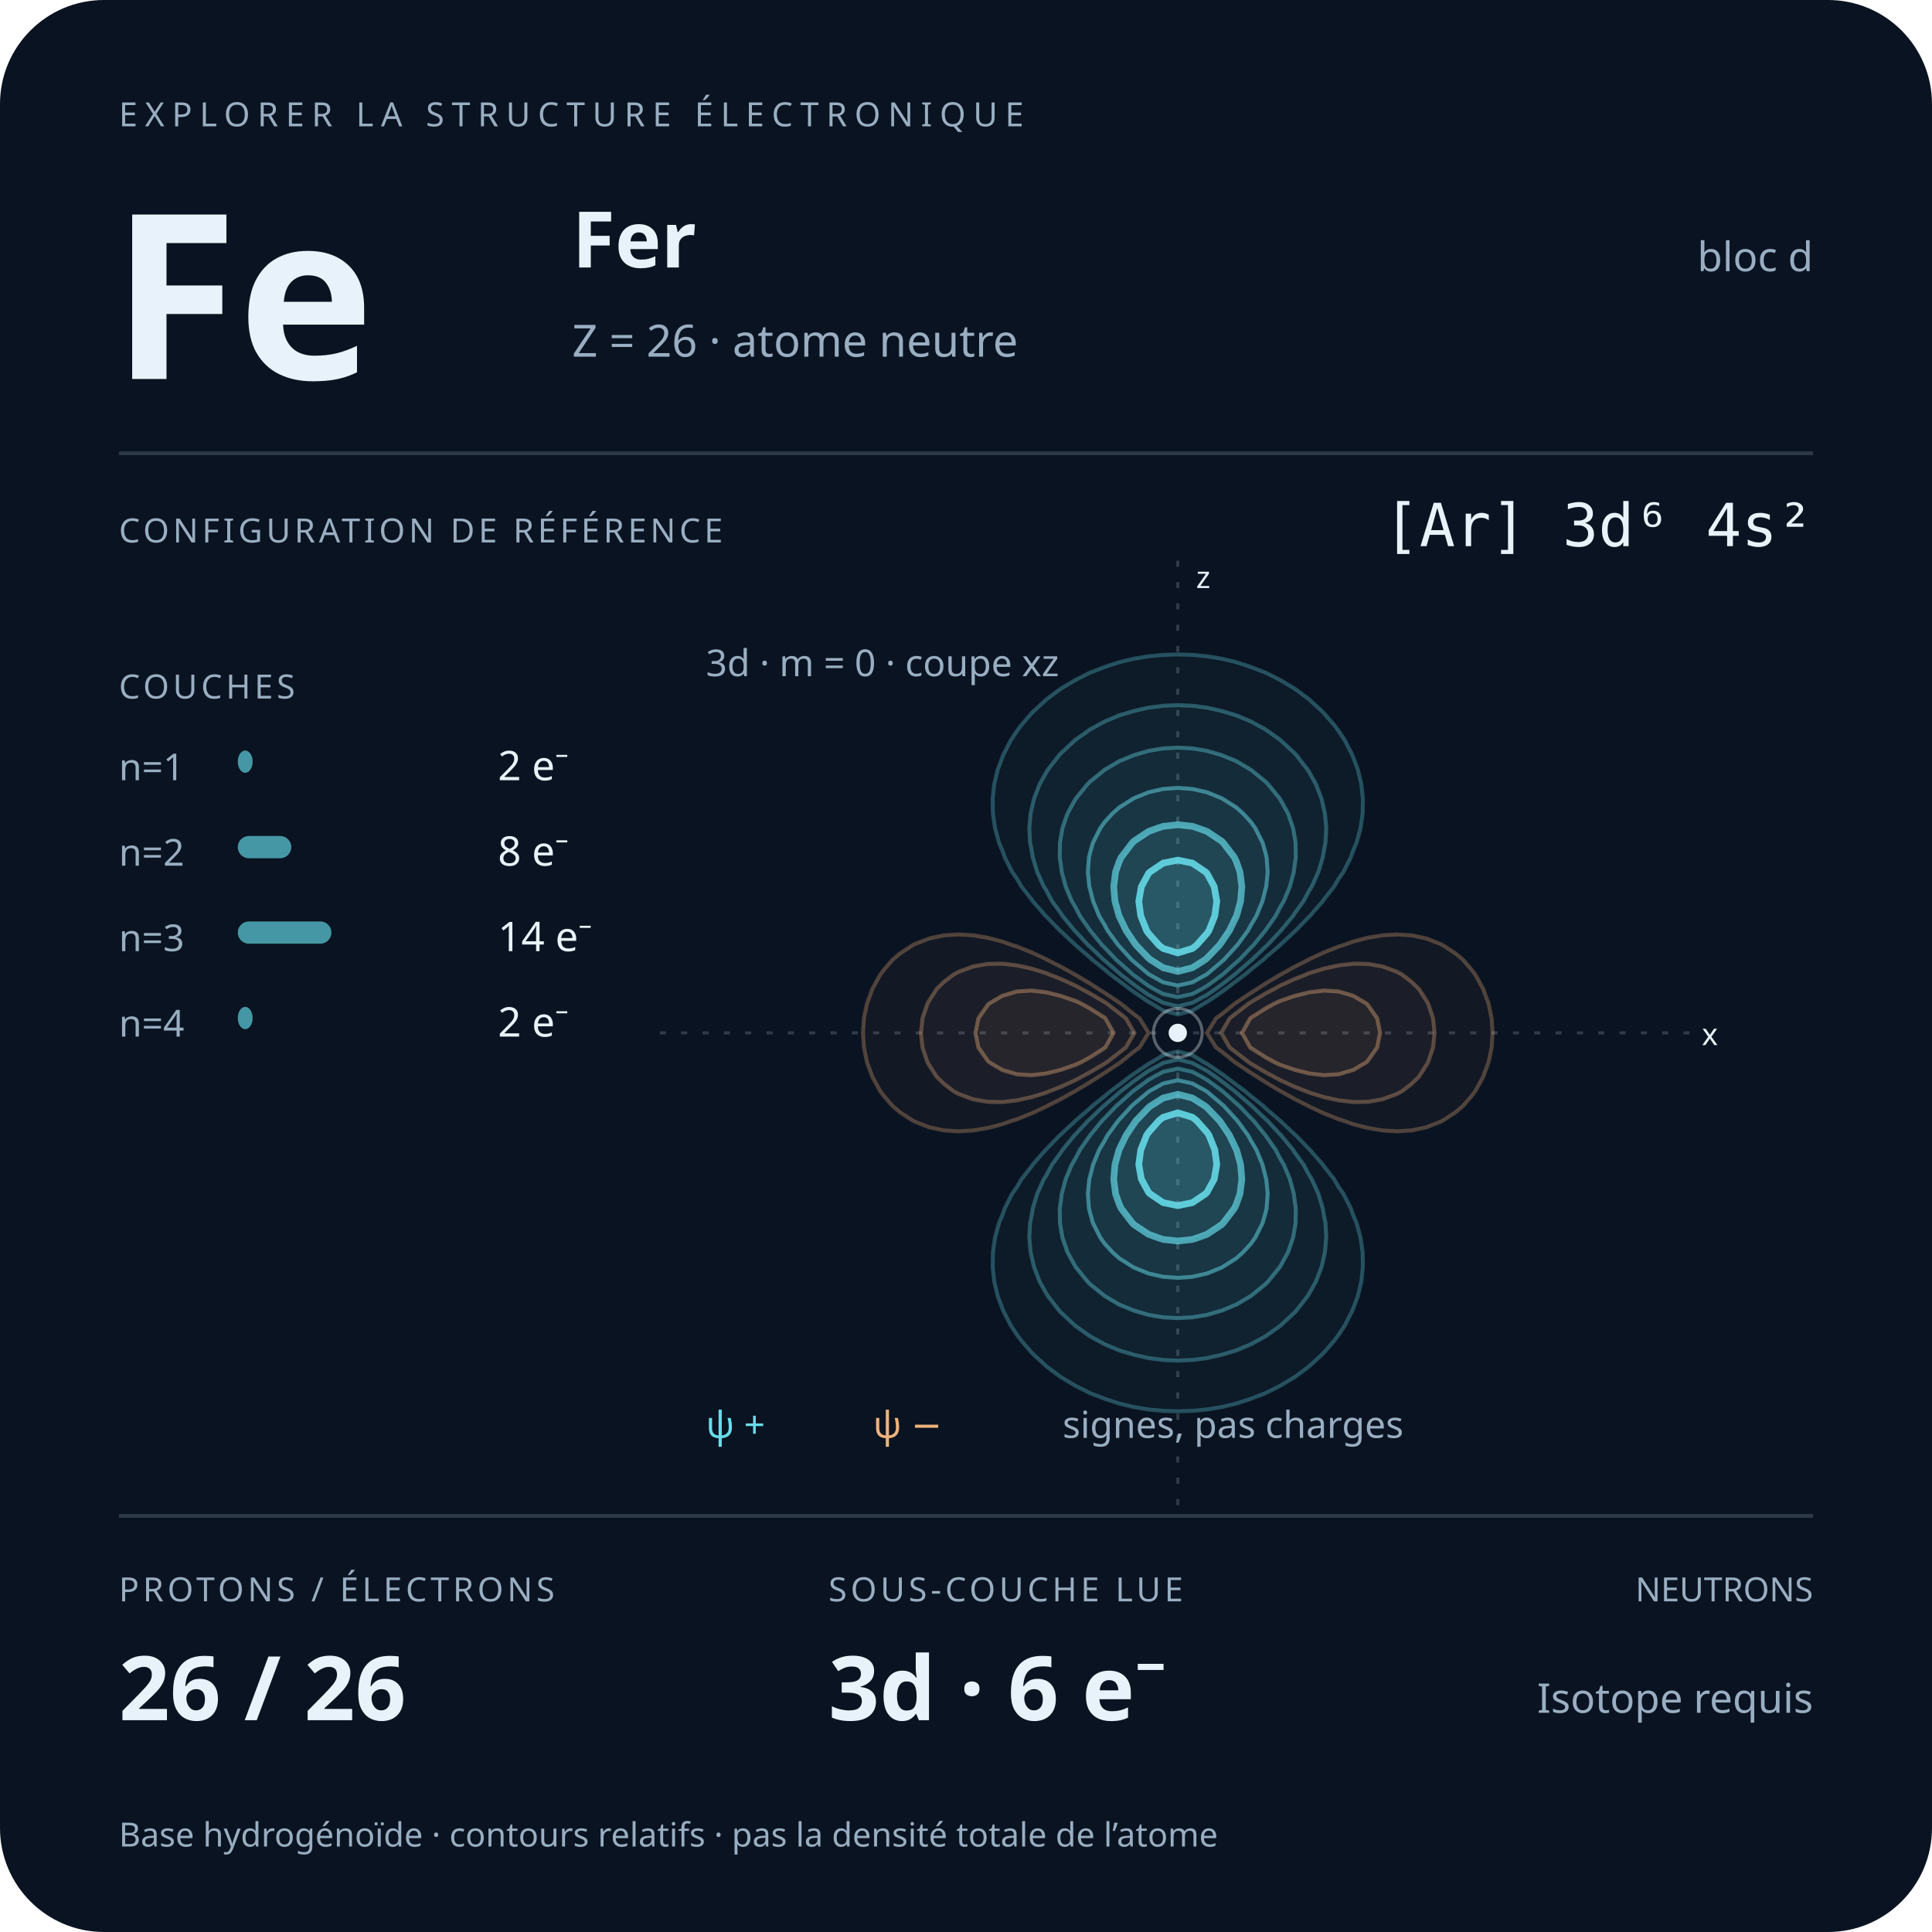
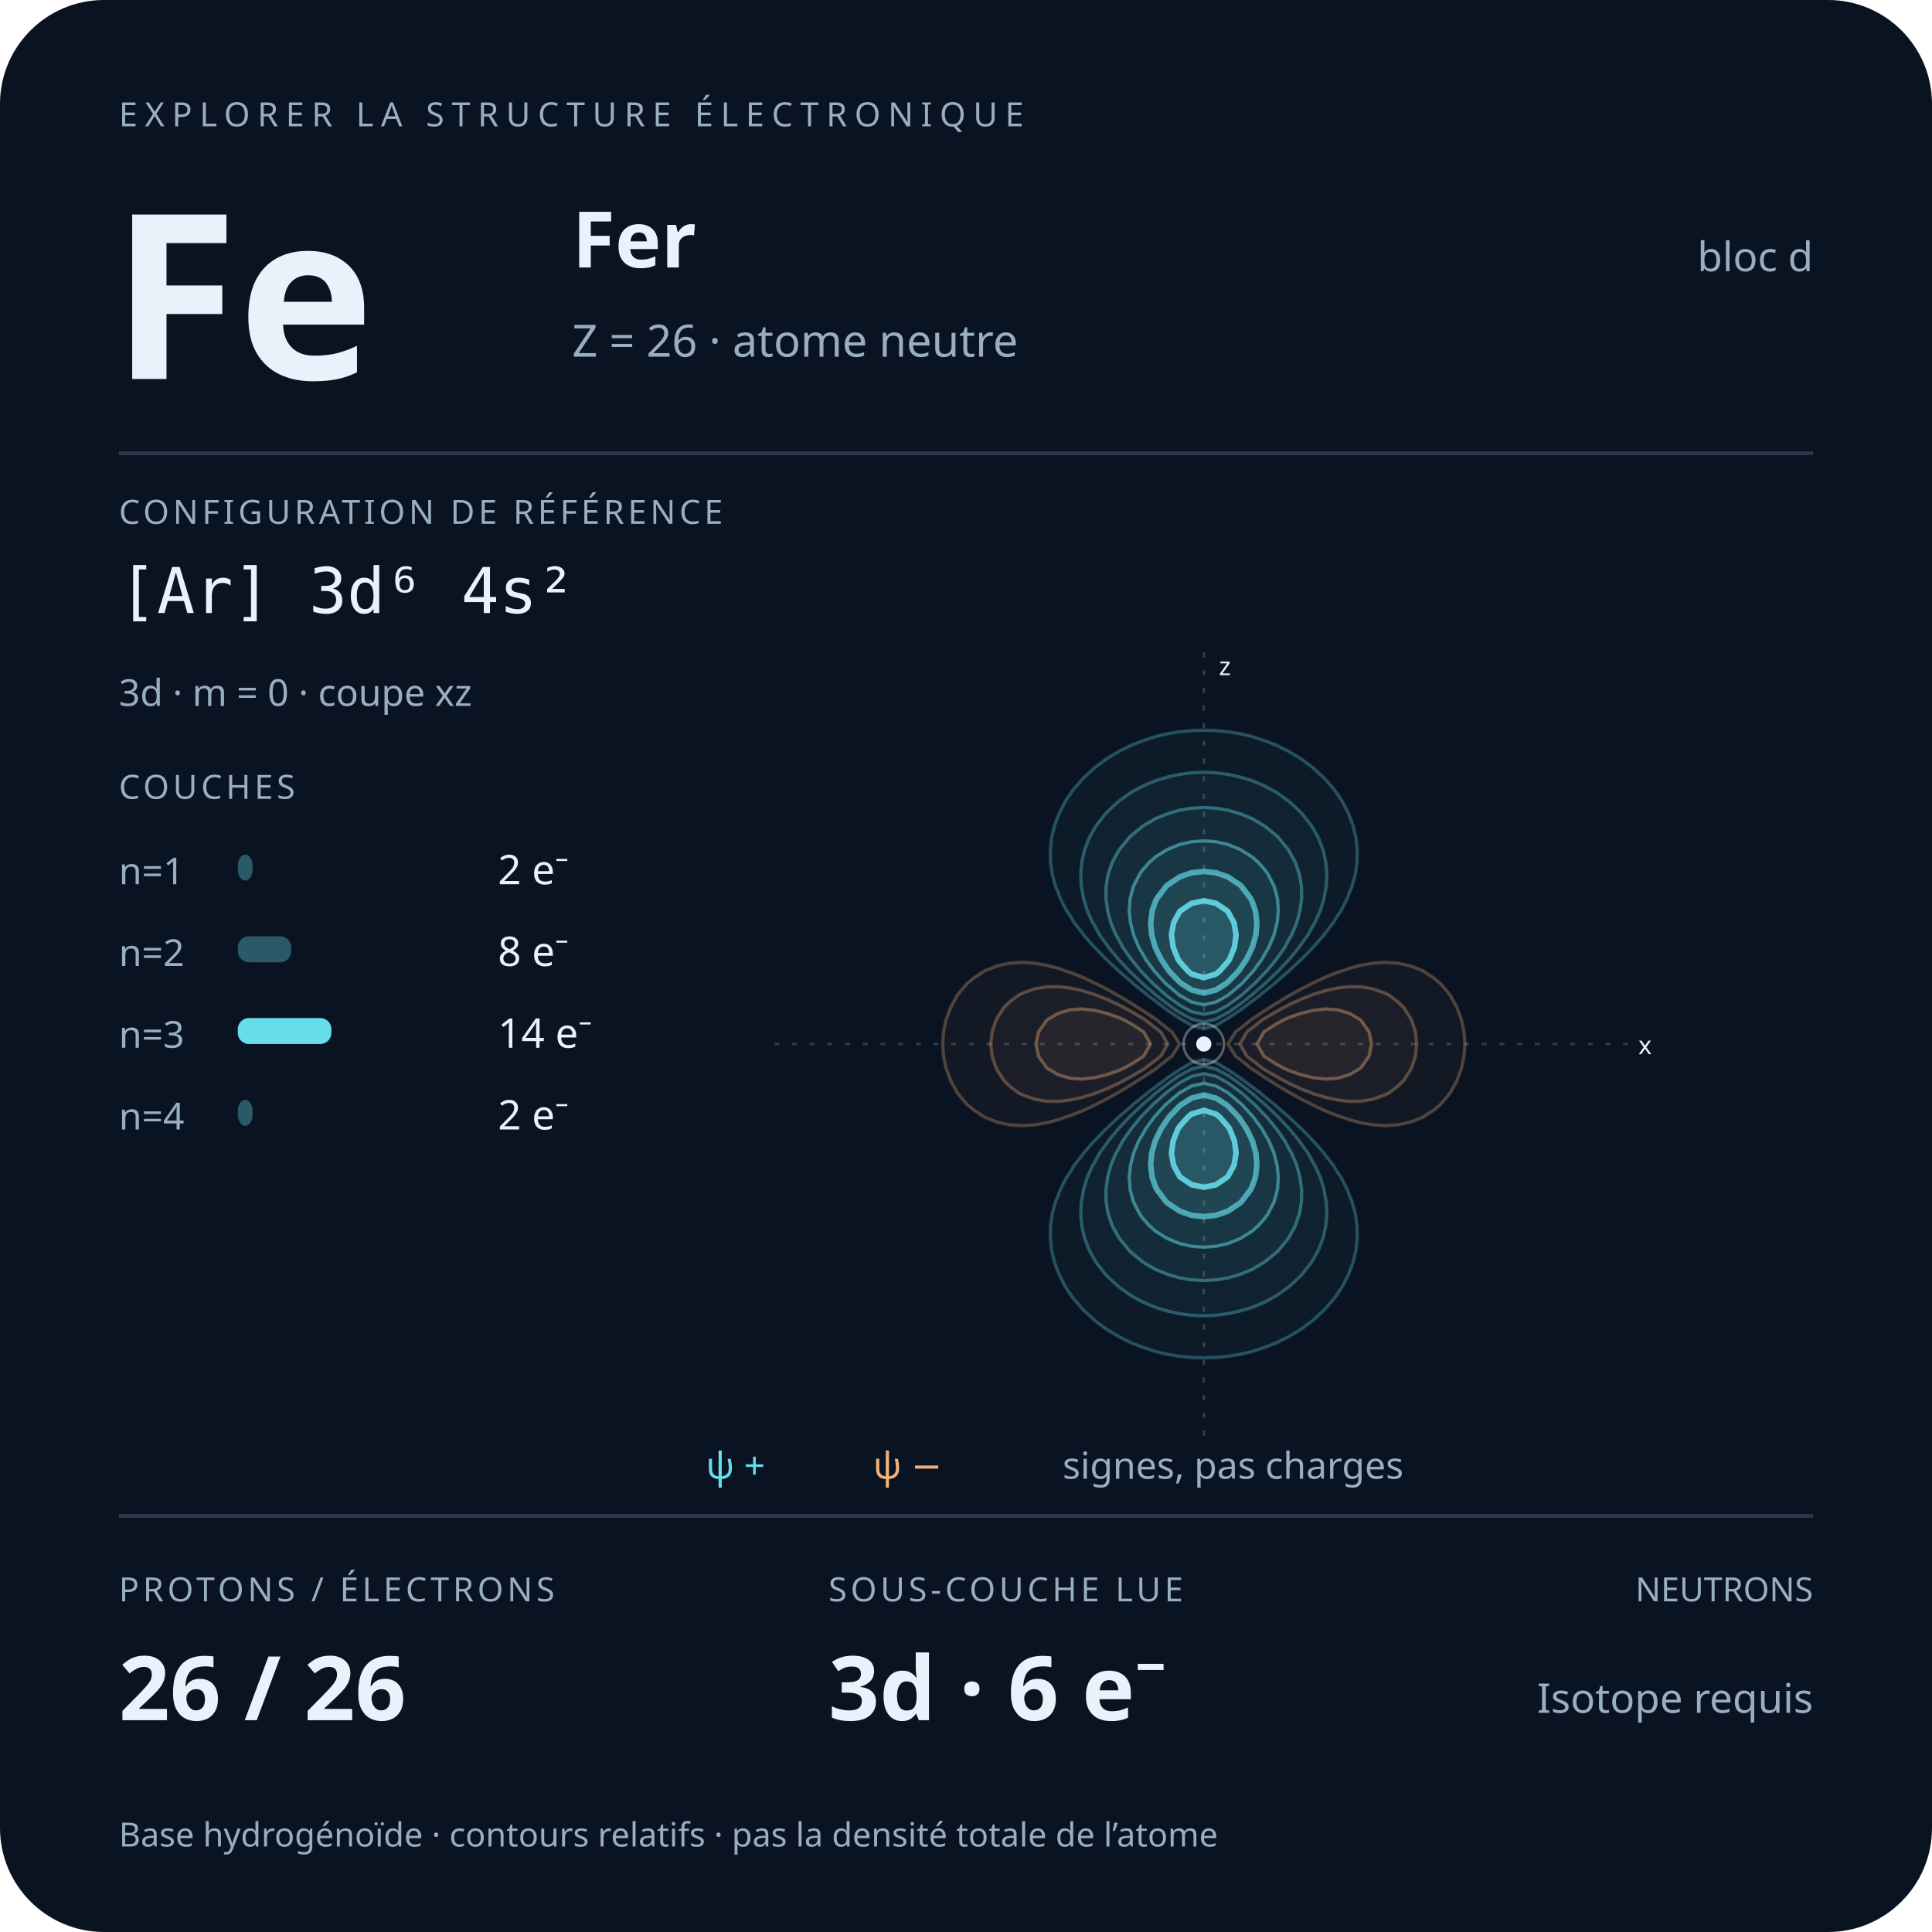
<svg role="img" aria-label="Analyseur atomique : Fer" viewBox="0 0 520 520" style="display:block;width:100%;height:100%;color:#e8f2fa;font-family:ui-sans-serif,system-ui,sans-serif">
  <rect width="520" height="520" rx="28" fill="#0a1321" />
  <g fill="#e8f2fa">
    <text x="32" y="34" fill="#99aec1" font-size="9" letter-spacing="2">EXPLORER LA STRUCTURE ÉLECTRONIQUE</text>
    <text x="30" y="102" font-size="62" font-weight="650">Fe</text>
    <text x="154" y="72" font-size="21" font-weight="600">Fer</text>
    <text x="154" y="96" font-size="12" fill="#99aec1">Z = 26 · atome neutre</text>
    <text x="488" y="73" text-anchor="end" font-size="11" fill="#99aec1">bloc d</text>
  </g>
  <g>
    <path d="M32 122H488" stroke="#99aec1" stroke-opacity=".25" />
-     <text x="32" y="146" font-size="9" letter-spacing="1" fill="#99aec1">CONFIGURATION DE RÉFÉRENCE</text>
-     <text x="488" y="147" text-anchor="end" fill="#e8f2fa" font-size="16" font-family="ui-monospace,monospace">[Ar] 3d⁶ 4s²</text>
+     <text x="32" y="141" font-size="9" letter-spacing="1" fill="#99aec1">CONFIGURATION DE RÉFÉRENCE</text>
+     <text x="32" y="165" fill="#e8f2fa" font-size="17" font-family="ui-monospace,monospace">[Ar] 3d⁶ 4s²</text>
  </g>
  <g fill="#99aec1">
-     <text x="32" y="188" font-size="9" letter-spacing="1">COUCHES</text>
-     <g transform="translate(32 210)">
+     <text x="32" y="215" font-size="9" letter-spacing="1">COUCHES</text>
+     <g transform="translate(32 238)">
      <text font-size="10">n=1</text>
-       <rect x="32" y="-8" width="4" height="6" rx="3" fill="#67ddeb" fill-opacity=".65" />
+       <rect x="32" y="-8" width="4" height="7" rx="3" fill="#67ddeb" fill-opacity="0.35" />
      <text x="102" font-size="11" fill="#e8f2fa">2 e⁻</text>
    </g>
-     <g transform="translate(32 233)">
+     <g transform="translate(32 260)">
      <text font-size="10">n=2</text>
-       <rect x="32" y="-8" width="14.4" height="6" rx="3" fill="#67ddeb" fill-opacity=".65" />
+       <rect x="32" y="-8" width="14.4" height="7" rx="3" fill="#67ddeb" fill-opacity="0.35" />
      <text x="102" font-size="11" fill="#e8f2fa">8 e⁻</text>
    </g>
-     <g transform="translate(32 256)">
+     <g transform="translate(32 282)">
      <text font-size="10">n=3</text>
-       <rect x="32" y="-8" width="25.2" height="6" rx="3" fill="#67ddeb" fill-opacity=".65" />
+       <rect x="32" y="-8" width="25.2" height="7" rx="3" fill="#67ddeb" fill-opacity="1" />
      <text x="102" font-size="11" fill="#e8f2fa">14 e⁻</text>
    </g>
-     <g transform="translate(32 279)">
+     <g transform="translate(32 304)">
      <text font-size="10">n=4</text>
-       <rect x="32" y="-8" width="4" height="6" rx="3" fill="#67ddeb" fill-opacity=".65" />
+       <rect x="32" y="-8" width="4" height="7" rx="3" fill="#67ddeb" fill-opacity="0.35" />
      <text x="102" font-size="11" fill="#e8f2fa">2 e⁻</text>
    </g>
  </g>
-   <g transform="translate(317 278) scale(.82)">
+   <g transform="translate(324 281) scale(.68)">
    <g data-science-layer="atomic-orbital" data-scientific-status="hydrogenic-basis-not-total-density" opacity="1">
      <g stroke="currentColor" stroke-opacity=".18" fill="none">
        <path d="M-170 0H170M0-155V155" stroke-dasharray="2 5" />
        <text x="172" y="4" fill="currentColor" stroke="none" font-size="10">x</text>
        <text x="6" y="-146" fill="currentColor" stroke="none" font-size="10">z</text>
      </g>
      <path d="M-24.00 120.10L-24.24 120.00L-28.80 118.25L-33.60 115.84L-34.67 115.20L-38.40 112.97L-41.88 110.40L-43.20 109.38L-47.32 105.60L-48.00 104.91L-51.55 100.80L-52.80 99.09L-54.85 96.00L-57.29 91.20L-57.60 90.41L-59.11 86.40L-60.26 81.60L-60.77 76.80L-60.68 72.00L-60.00 67.20L-58.69 62.40L-57.60 59.89L-56.80 57.60L-54.37 52.80L-52.80 50.59L-51.30 48.00L-48.00 43.81L-47.60 43.20L-43.40 38.40L-43.20 38.22L-38.74 33.60L-38.40 33.33L-33.60 28.83L-33.57 28.80L-28.80 24.70L-28.08 24.00L-24.00 20.76L-22.17 19.20L-19.20 16.99L-15.79 14.40L-14.40 13.40L-9.60 10.15L-8.58 9.60L-4.80 7.29L0.00 6.06L4.80 7.29L8.58 9.60L9.60 10.15L14.40 13.40L15.79 14.40L19.20 16.99L22.17 19.20L24.00 20.76L28.08 24.00L28.80 24.70L33.57 28.80L33.60 28.83L38.40 33.33L38.74 33.60L43.20 38.22L43.40 38.40L47.60 43.20L48.00 43.81L51.30 48.00L52.80 50.59L54.37 52.80L56.80 57.60L57.60 59.89L58.69 62.40L60.00 67.20L60.68 72.00L60.77 76.80L60.26 81.60L59.11 86.40L57.60 90.41L57.29 91.20L54.85 96.00L52.80 99.09L51.55 100.80L48.00 104.91L47.32 105.60L43.20 109.38L41.88 110.40L38.40 112.97L34.67 115.20L33.60 115.84L28.80 118.25L24.24 120.00L24.00 120.10L19.20 121.68L14.40 122.83L9.60 123.61L4.80 124.07L0.00 124.22L-4.80 124.07L-9.60 123.61L-14.40 122.83L-19.20 121.68L-24.00 120.10ZM-4.80 -7.29L-8.58 -9.60L-9.60 -10.15L-14.40 -13.40L-15.79 -14.40L-19.20 -16.99L-22.17 -19.20L-24.00 -20.76L-28.08 -24.00L-28.80 -24.70L-33.57 -28.80L-33.60 -28.83L-38.40 -33.33L-38.74 -33.60L-43.20 -38.22L-43.40 -38.40L-47.60 -43.20L-48.00 -43.81L-51.30 -48.00L-52.80 -50.59L-54.37 -52.80L-56.80 -57.60L-57.60 -59.89L-58.69 -62.40L-60.00 -67.20L-60.68 -72.00L-60.77 -76.80L-60.26 -81.60L-59.11 -86.40L-57.60 -90.41L-57.29 -91.20L-54.85 -96.00L-52.80 -99.09L-51.55 -100.80L-48.00 -104.91L-47.32 -105.60L-43.20 -109.38L-41.88 -110.40L-38.40 -112.97L-34.67 -115.20L-33.60 -115.84L-28.80 -118.25L-24.24 -120.00L-24.00 -120.10L-19.20 -121.68L-14.40 -122.83L-9.60 -123.61L-4.80 -124.07L0.00 -124.22L4.80 -124.07L9.60 -123.61L14.40 -122.83L19.20 -121.68L24.00 -120.10L24.24 -120.00L28.80 -118.25L33.60 -115.84L34.67 -115.20L38.40 -112.97L41.88 -110.40L43.20 -109.38L47.32 -105.60L48.00 -104.91L51.55 -100.80L52.80 -99.09L54.85 -96.00L57.29 -91.20L57.60 -90.41L59.11 -86.40L60.26 -81.60L60.77 -76.80L60.68 -72.00L60.00 -67.20L58.69 -62.40L57.60 -59.89L56.80 -57.60L54.37 -52.80L52.80 -50.59L51.30 -48.00L48.00 -43.81L47.60 -43.20L43.40 -38.40L43.20 -38.22L38.74 -33.60L38.40 -33.33L33.60 -28.83L33.57 -28.80L28.80 -24.70L28.08 -24.00L24.00 -20.76L22.17 -19.20L19.20 -16.99L15.79 -14.40L14.40 -13.40L9.60 -10.15L8.58 -9.60L4.80 -7.29L0.00 -6.06L-4.80 -7.29Z" fill="#67ddeb" fill-rule="evenodd" fill-opacity="0.037" stroke="#67ddeb" stroke-width="1.3" stroke-opacity="0.294" />
      <path d="M-14.40 105.67L-14.61 105.60L-19.20 104.23L-24.00 102.22L-26.60 100.80L-28.80 99.59L-33.60 96.19L-33.82 96.00L-38.40 91.75L-38.90 91.20L-42.63 86.40L-43.20 85.48L-45.37 81.60L-47.21 76.80L-48.00 73.38L-48.31 72.00L-48.75 67.20L-48.49 62.40L-48.00 59.98L-47.60 57.60L-46.15 52.80L-43.98 48.00L-43.20 46.80L-41.27 43.20L-38.40 39.28L-37.86 38.40L-33.90 33.60L-33.60 33.31L-29.43 28.80L-28.80 28.26L-24.38 24.00L-24.00 23.70L-19.20 19.57L-18.78 19.20L-14.40 15.83L-12.43 14.40L-9.60 12.45L-4.80 9.87L-3.61 9.60L0.00 8.68L3.61 9.60L4.80 9.87L9.60 12.45L12.43 14.40L14.40 15.83L18.78 19.20L19.20 19.57L24.00 23.70L24.38 24.00L28.80 28.26L29.43 28.80L33.60 33.31L33.90 33.60L37.86 38.40L38.40 39.28L41.27 43.20L43.20 46.80L43.98 48.00L46.15 52.80L47.60 57.60L48.00 59.98L48.49 62.40L48.75 67.20L48.31 72.00L48.00 73.38L47.21 76.80L45.37 81.60L43.20 85.48L42.63 86.40L38.90 91.20L38.40 91.75L33.82 96.00L33.60 96.19L28.80 99.59L26.60 100.80L24.00 102.22L19.20 104.23L14.61 105.60L14.40 105.67L9.60 106.75L4.80 107.37L0.00 107.58L-4.80 107.37L-9.60 106.75L-14.40 105.67ZM0.00 -8.68L-3.61 -9.60L-4.80 -9.87L-9.60 -12.45L-12.43 -14.40L-14.40 -15.83L-18.78 -19.20L-19.20 -19.57L-24.00 -23.70L-24.38 -24.00L-28.80 -28.26L-29.43 -28.80L-33.60 -33.31L-33.90 -33.60L-37.86 -38.40L-38.40 -39.28L-41.27 -43.20L-43.20 -46.80L-43.98 -48.00L-46.15 -52.80L-47.60 -57.60L-48.00 -59.98L-48.49 -62.40L-48.75 -67.20L-48.31 -72.00L-48.00 -73.38L-47.21 -76.80L-45.37 -81.60L-43.20 -85.48L-42.63 -86.40L-38.90 -91.20L-38.40 -91.75L-33.82 -96.00L-33.60 -96.19L-28.80 -99.59L-26.60 -100.80L-24.00 -102.22L-19.20 -104.23L-14.61 -105.60L-14.40 -105.67L-9.60 -106.75L-4.80 -107.37L0.00 -107.58L4.80 -107.37L9.60 -106.75L14.40 -105.67L14.61 -105.60L19.20 -104.23L24.00 -102.22L26.60 -100.80L28.80 -99.59L33.60 -96.19L33.82 -96.00L38.40 -91.75L38.90 -91.20L42.63 -86.40L43.20 -85.48L45.37 -81.60L47.21 -76.80L48.00 -73.38L48.31 -72.00L48.75 -67.20L48.49 -62.40L48.00 -59.98L47.60 -57.60L46.15 -52.80L43.98 -48.00L43.20 -46.80L41.27 -43.20L38.40 -39.28L37.86 -38.40L33.90 -33.60L33.60 -33.31L29.43 -28.80L28.80 -28.26L24.38 -24.00L24.00 -23.70L19.20 -19.57L18.78 -19.20L14.40 -15.83L12.43 -14.40L9.60 -12.45L4.80 -9.87L3.61 -9.60L0.00 -8.68Z" fill="#67ddeb" fill-rule="evenodd" fill-opacity="0.042" stroke="#67ddeb" stroke-width="1.3" stroke-opacity="0.324" />
      <path d="M-9.60 92.57L-14.27 91.20L-14.40 91.16L-19.20 89.20L-23.94 86.40L-24.00 86.36L-28.80 82.48L-29.66 81.60L-33.56 76.80L-33.60 76.73L-36.21 72.00L-37.86 67.20L-38.40 64.11L-38.68 62.40L-38.75 57.60L-38.40 55.28L-38.09 52.80L-36.80 48.00L-34.79 43.20L-33.60 41.23L-32.14 38.40L-28.80 33.64L-28.77 33.60L-24.86 28.80L-24.00 27.97L-20.23 24.00L-19.20 23.12L-14.80 19.20L-14.40 18.89L-9.60 15.40L-7.84 14.40L-4.80 12.76L0.00 11.72L4.80 12.76L7.84 14.40L9.60 15.40L14.40 18.89L14.80 19.20L19.20 23.12L20.23 24.00L24.00 27.97L24.86 28.80L28.77 33.60L28.80 33.64L32.14 38.40L33.60 41.23L34.79 43.20L36.80 48.00L38.09 52.80L38.40 55.28L38.75 57.60L38.68 62.40L38.40 64.11L37.86 67.20L36.21 72.00L33.60 76.73L33.56 76.80L29.66 81.60L28.80 82.48L24.00 86.36L23.94 86.40L19.20 89.20L14.40 91.16L14.27 91.20L9.60 92.57L4.80 93.37L0.00 93.63L-4.80 93.37L-9.60 92.57ZM-4.80 -12.76L-7.84 -14.40L-9.60 -15.40L-14.40 -18.89L-14.80 -19.20L-19.20 -23.12L-20.23 -24.00L-24.00 -27.97L-24.86 -28.80L-28.77 -33.60L-28.80 -33.64L-32.14 -38.40L-33.60 -41.23L-34.79 -43.20L-36.80 -48.00L-38.09 -52.80L-38.40 -55.28L-38.75 -57.60L-38.68 -62.40L-38.40 -64.11L-37.86 -67.20L-36.21 -72.00L-33.60 -76.73L-33.56 -76.80L-29.66 -81.60L-28.80 -82.48L-24.00 -86.36L-23.94 -86.40L-19.20 -89.20L-14.40 -91.16L-14.27 -91.20L-9.60 -92.57L-4.80 -93.37L0.00 -93.63L4.80 -93.37L9.60 -92.57L14.27 -91.20L14.40 -91.16L19.20 -89.20L23.94 -86.40L24.00 -86.36L28.80 -82.48L29.66 -81.60L33.56 -76.80L33.60 -76.73L36.21 -72.00L37.86 -67.20L38.40 -64.11L38.68 -62.40L38.75 -57.60L38.40 -55.28L38.09 -52.80L36.80 -48.00L34.79 -43.20L33.60 -41.23L32.14 -38.40L28.80 -33.64L28.77 -33.60L24.86 -28.80L24.00 -27.97L20.23 -24.00L19.20 -23.12L14.80 -19.20L14.40 -18.89L9.60 -15.40L7.84 -14.40L4.80 -12.76L0.00 -11.72L-4.80 -12.76Z" fill="#67ddeb" fill-rule="evenodd" fill-opacity="0.051" stroke="#67ddeb" stroke-width="1.3" stroke-opacity="0.384" />
      <path d="M-14.40 77.03L-14.79 76.80L-19.20 74.01L-21.45 72.00L-24.00 69.22L-25.44 67.20L-27.86 62.40L-28.80 59.08L-29.16 57.60L-29.52 52.80L-29.04 48.00L-28.80 47.15L-27.80 43.20L-25.82 38.40L-24.00 35.34L-23.06 33.60L-19.55 28.80L-19.20 28.43L-15.16 24.00L-14.40 23.33L-9.60 19.28L-9.48 19.20L-4.80 16.60L0.00 15.53L4.80 16.60L9.48 19.20L9.60 19.28L14.40 23.33L15.16 24.00L19.20 28.43L19.55 28.80L23.06 33.60L24.00 35.34L25.82 38.40L27.80 43.20L28.80 47.15L29.04 48.00L29.52 52.80L29.16 57.60L28.80 59.08L27.86 62.40L25.44 67.20L24.00 69.22L21.45 72.00L19.20 74.01L14.79 76.80L14.40 77.03L9.60 78.98L4.80 80.07L0.00 80.42L-4.80 80.07L-9.60 78.98L-14.40 77.03ZM-4.80 -16.60L-9.48 -19.20L-9.60 -19.28L-14.40 -23.33L-15.16 -24.00L-19.20 -28.43L-19.55 -28.80L-23.06 -33.60L-24.00 -35.34L-25.82 -38.40L-27.80 -43.20L-28.80 -47.15L-29.04 -48.00L-29.52 -52.80L-29.16 -57.60L-28.80 -59.08L-27.86 -62.40L-25.44 -67.20L-24.00 -69.22L-21.45 -72.00L-19.20 -74.01L-14.79 -76.80L-14.40 -77.03L-9.60 -78.98L-4.80 -80.07L0.00 -80.42L4.80 -80.07L9.60 -78.98L14.40 -77.03L14.79 -76.80L19.20 -74.01L21.45 -72.00L24.00 -69.22L25.44 -67.20L27.86 -62.40L28.80 -59.08L29.16 -57.60L29.52 -52.80L29.04 -48.00L28.80 -47.15L27.80 -43.20L25.82 -38.40L24.00 -35.34L23.06 -33.60L19.55 -28.80L19.20 -28.43L15.16 -24.00L14.40 -23.33L9.60 -19.28L9.48 -19.20L4.80 -16.60L0.00 -15.53L-4.80 -16.60Z" fill="#67ddeb" fill-rule="evenodd" fill-opacity="0.067" stroke="#67ddeb" stroke-width="1.3" stroke-opacity="0.496" />
      <path d="M-4.80 67.80L-6.60 67.20L-9.60 66.12L-14.40 62.92L-14.93 62.40L-18.59 57.60L-19.20 56.29L-20.43 52.80L-21.03 48.00L-20.62 43.20L-19.29 38.40L-19.20 38.23L-16.96 33.60L-14.40 29.79L-13.69 28.80L-9.60 24.53L-8.95 24.00L-4.80 21.38L0.00 20.17L4.80 21.38L8.95 24.00L9.60 24.53L13.69 28.80L14.40 29.79L16.96 33.60L19.20 38.23L19.29 38.40L20.62 43.20L21.03 48.00L20.43 52.80L19.20 56.29L18.59 57.60L14.93 62.40L14.40 62.92L9.60 66.12L6.60 67.20L4.80 67.80L0.00 68.32L-4.80 67.80ZM-4.80 -21.38L-8.95 -24.00L-9.60 -24.53L-13.69 -28.80L-14.40 -29.79L-16.96 -33.60L-19.20 -38.23L-19.29 -38.40L-20.62 -43.20L-21.03 -48.00L-20.43 -52.80L-19.20 -56.29L-18.59 -57.60L-14.93 -62.40L-14.40 -62.92L-9.60 -66.12L-6.60 -67.20L-4.80 -67.80L0.00 -68.32L4.80 -67.80L6.60 -67.20L9.60 -66.12L14.40 -62.92L14.93 -62.40L18.59 -57.60L19.20 -56.29L20.43 -52.80L21.03 -48.00L20.62 -43.20L19.29 -38.40L19.20 -38.23L16.96 -33.60L14.40 -29.79L13.69 -28.80L9.60 -24.53L8.95 -24.00L4.80 -21.38L0.00 -20.17L-4.80 -21.38Z" fill="#67ddeb" fill-rule="evenodd" fill-opacity="0.093" stroke="#67ddeb" stroke-width="2.2" stroke-opacity="0.664" />
      <path d="M-4.80 55.73L-9.14 52.80L-9.60 52.34L-11.96 48.00L-12.80 43.20L-12.15 38.40L-10.24 33.60L-9.60 32.65L-6.19 28.80L-4.80 27.70L0.00 26.24L4.80 27.70L6.19 28.80L9.60 32.65L10.24 33.60L12.15 38.40L12.80 43.20L11.96 48.00L9.60 52.34L9.14 52.80L4.80 55.73L0.00 56.70L-4.80 55.73ZM-4.80 -27.70L-6.19 -28.80L-9.60 -32.65L-10.24 -33.60L-12.15 -38.40L-12.80 -43.20L-11.96 -48.00L-9.60 -52.34L-9.14 -52.80L-4.80 -55.73L0.00 -56.70L4.80 -55.73L9.14 -52.80L9.60 -52.34L11.96 -48.00L12.80 -43.20L12.15 -38.40L10.24 -33.60L9.60 -32.65L6.19 -28.80L4.80 -27.70L0.00 -26.24L-4.80 -27.70Z" fill="#67ddeb" fill-rule="evenodd" fill-opacity="0.124" stroke="#67ddeb" stroke-width="2.2" stroke-opacity="0.872" />
      <path d="M-86.40 29.11L-86.99 28.80L-91.20 26.04L-93.61 24.00L-96.00 21.26L-97.62 19.20L-100.26 14.40L-100.80 12.89L-102.02 9.60L-103.02 4.80L-103.34 0.00L-103.02 -4.80L-102.02 -9.60L-100.80 -12.89L-100.26 -14.40L-97.62 -19.20L-96.00 -21.26L-93.61 -24.00L-91.20 -26.04L-86.99 -28.80L-86.40 -29.11L-81.60 -30.99L-76.80 -32.01L-72.00 -32.32L-67.20 -32.03L-62.40 -31.23L-57.60 -29.99L-54.30 -28.80L-52.80 -28.35L-48.00 -26.43L-43.20 -24.20L-42.87 -24.00L-38.40 -21.75L-33.84 -19.20L-33.60 -19.08L-28.80 -16.21L-25.99 -14.40L-24.00 -13.15L-19.20 -9.96L-18.68 -9.60L-14.40 -6.15L-12.56 -4.80L-9.60 -0.05L-9.56 0.00L-9.60 0.05L-12.56 4.80L-14.40 6.15L-18.68 9.60L-19.20 9.96L-24.00 13.15L-25.99 14.40L-28.80 16.21L-33.60 19.08L-33.84 19.20L-38.40 21.75L-42.87 24.00L-43.20 24.20L-48.00 26.43L-52.80 28.35L-54.30 28.80L-57.60 29.99L-62.40 31.23L-67.20 32.03L-72.00 32.32L-76.80 32.01L-81.60 30.99L-86.40 29.11ZM57.60 29.99L54.30 28.80L52.80 28.35L48.00 26.43L43.20 24.20L42.87 24.00L38.40 21.75L33.84 19.20L33.60 19.08L28.80 16.21L25.99 14.40L24.00 13.15L19.20 9.96L18.68 9.60L14.40 6.15L12.56 4.80L9.60 0.05L9.56 0.00L9.60 -0.05L12.56 -4.80L14.40 -6.15L18.68 -9.60L19.20 -9.96L24.00 -13.15L25.99 -14.40L28.80 -16.21L33.60 -19.08L33.84 -19.20L38.40 -21.75L42.87 -24.00L43.20 -24.20L48.00 -26.43L52.80 -28.35L54.30 -28.80L57.60 -29.99L62.40 -31.23L67.20 -32.03L72.00 -32.32L76.80 -32.01L81.60 -30.99L86.40 -29.11L86.99 -28.80L91.20 -26.04L93.61 -24.00L96.00 -21.26L97.62 -19.20L100.26 -14.40L100.80 -12.89L102.02 -9.60L103.02 -4.80L103.34 0.00L103.02 4.80L102.02 9.60L100.80 12.89L100.26 14.40L97.62 19.20L96.00 21.26L93.61 24.00L91.20 26.04L86.99 28.80L86.40 29.11L81.60 30.99L76.80 32.01L72.00 32.32L67.20 32.03L62.40 31.23L57.60 29.99Z" fill="#efb27c" fill-rule="evenodd" fill-opacity="0.037" stroke="#efb27c" stroke-width="1.3" stroke-opacity="0.294" />
      <path d="M-72.00 20.02L-73.53 19.20L-76.80 16.70L-79.16 14.40L-81.60 10.58L-82.18 9.60L-83.80 4.80L-84.30 0.00L-83.80 -4.80L-82.18 -9.60L-81.60 -10.58L-79.16 -14.40L-76.80 -16.70L-73.53 -19.20L-72.00 -20.02L-67.20 -21.80L-62.40 -22.64L-57.60 -22.71L-52.80 -22.16L-48.00 -21.10L-43.20 -19.63L-42.20 -19.20L-38.40 -17.72L-33.60 -15.52L-31.54 -14.40L-28.80 -12.93L-24.00 -10.11L-23.23 -9.60L-19.20 -6.48L-17.03 -4.80L-14.40 -0.27L-14.24 0.00L-14.40 0.27L-17.03 4.80L-19.20 6.48L-23.23 9.60L-24.00 10.11L-28.80 12.93L-31.54 14.40L-33.60 15.52L-38.40 17.72L-42.20 19.20L-43.20 19.63L-48.00 21.10L-52.80 22.16L-57.60 22.71L-62.40 22.64L-67.20 21.80L-72.00 20.02ZM43.20 19.63L42.20 19.20L38.40 17.72L33.60 15.52L31.54 14.40L28.80 12.93L24.00 10.11L23.23 9.60L19.20 6.48L17.03 4.80L14.40 0.27L14.24 0.00L14.40 -0.27L17.03 -4.80L19.20 -6.48L23.23 -9.60L24.00 -10.11L28.80 -12.93L31.54 -14.40L33.60 -15.52L38.40 -17.72L42.20 -19.20L43.20 -19.63L48.00 -21.10L52.80 -22.16L57.60 -22.71L62.40 -22.64L67.20 -21.80L72.00 -20.02L73.53 -19.20L76.80 -16.70L79.16 -14.40L81.60 -10.58L82.18 -9.60L83.80 -4.80L84.30 0.00L83.80 4.80L82.18 9.60L81.60 10.58L79.16 14.40L76.80 16.70L73.53 19.20L72.00 20.02L67.20 21.80L62.40 22.64L57.60 22.71L52.80 22.16L48.00 21.10L43.20 19.63Z" fill="#efb27c" fill-rule="evenodd" fill-opacity="0.042" stroke="#efb27c" stroke-width="1.3" stroke-opacity="0.324" />
      <path d="M-57.60 12.17L-61.98 9.60L-62.40 9.13L-65.44 4.80L-66.41 0.00L-65.44 -4.80L-62.40 -9.13L-61.98 -9.60L-57.60 -12.17L-52.80 -13.59L-48.00 -13.89L-43.20 -13.33L-38.40 -12.14L-33.60 -10.48L-31.67 -9.60L-28.80 -8.01L-24.00 -4.96L-23.78 -4.80L-21.08 0.00L-23.78 4.80L-24.00 4.96L-28.80 8.01L-31.67 9.60L-33.60 10.48L-38.40 12.14L-43.20 13.33L-48.00 13.89L-52.80 13.59L-57.60 12.17ZM33.60 10.48L31.67 9.60L28.80 8.01L24.00 4.96L23.78 4.80L21.08 0.00L23.78 -4.80L24.00 -4.96L28.80 -8.01L31.67 -9.60L33.60 -10.48L38.40 -12.14L43.20 -13.33L48.00 -13.89L52.80 -13.59L57.60 -12.17L61.98 -9.60L62.40 -9.13L65.44 -4.80L66.41 0.00L65.44 4.80L62.40 9.13L61.98 9.60L57.60 12.17L52.80 13.59L48.00 13.89L43.20 13.33L38.40 12.14L33.60 10.48Z" fill="#efb27c" fill-rule="evenodd" fill-opacity="0.051" stroke="#efb27c" stroke-width="1.3" stroke-opacity="0.384" />
      <g data-atomic-sublayer="nucleus">
        <circle r="3" fill="currentColor" />
        <circle r="8" fill="none" stroke="currentColor" stroke-opacity=".35" />
      </g>
    </g>
  </g>
  <g font-size="10" fill="#99aec1">
-     <text x="190" y="182">3d · m = 0 · coupe xz</text>
-     <text x="190" y="387" fill="#67ddeb">ψ +</text>
-     <text x="235" y="387" fill="#efb27c">ψ −</text>
-     <text x="286" y="387">signes, pas charges</text>
+     <text x="32" y="190">3d · m = 0 · coupe xz</text>
+     <text x="190" y="398" fill="#67ddeb">ψ +</text>
+     <text x="235" y="398" fill="#efb27c">ψ −</text>
+     <text x="286" y="398">signes, pas charges</text>
  </g>
  <g fill="#e8f2fa">
    <path d="M32 408H488" stroke="#99aec1" stroke-opacity=".25" />
    <text x="32" y="431" font-size="9" letter-spacing="1" fill="#99aec1">PROTONS / ÉLECTRONS</text>
    <text x="32" y="463" font-size="24" font-weight="600">26 / 26</text>
    <text x="223" y="431" font-size="9" letter-spacing="1" fill="#99aec1">SOUS-COUCHE LUE</text>
    <text x="223" y="463" font-size="24" font-weight="600">3d · 6 e⁻</text>
    <text x="488" y="431" text-anchor="end" font-size="9" fill="#99aec1">NEUTRONS</text>
    <text x="488" y="461" text-anchor="end" font-size="11" fill="#99aec1">Isotope requis</text>
  </g>
  <text x="32" y="497" fill="#99aec1" font-size="9">Base hydrogénoïde · contours relatifs · pas la densité totale de l’atome</text>
</svg>
